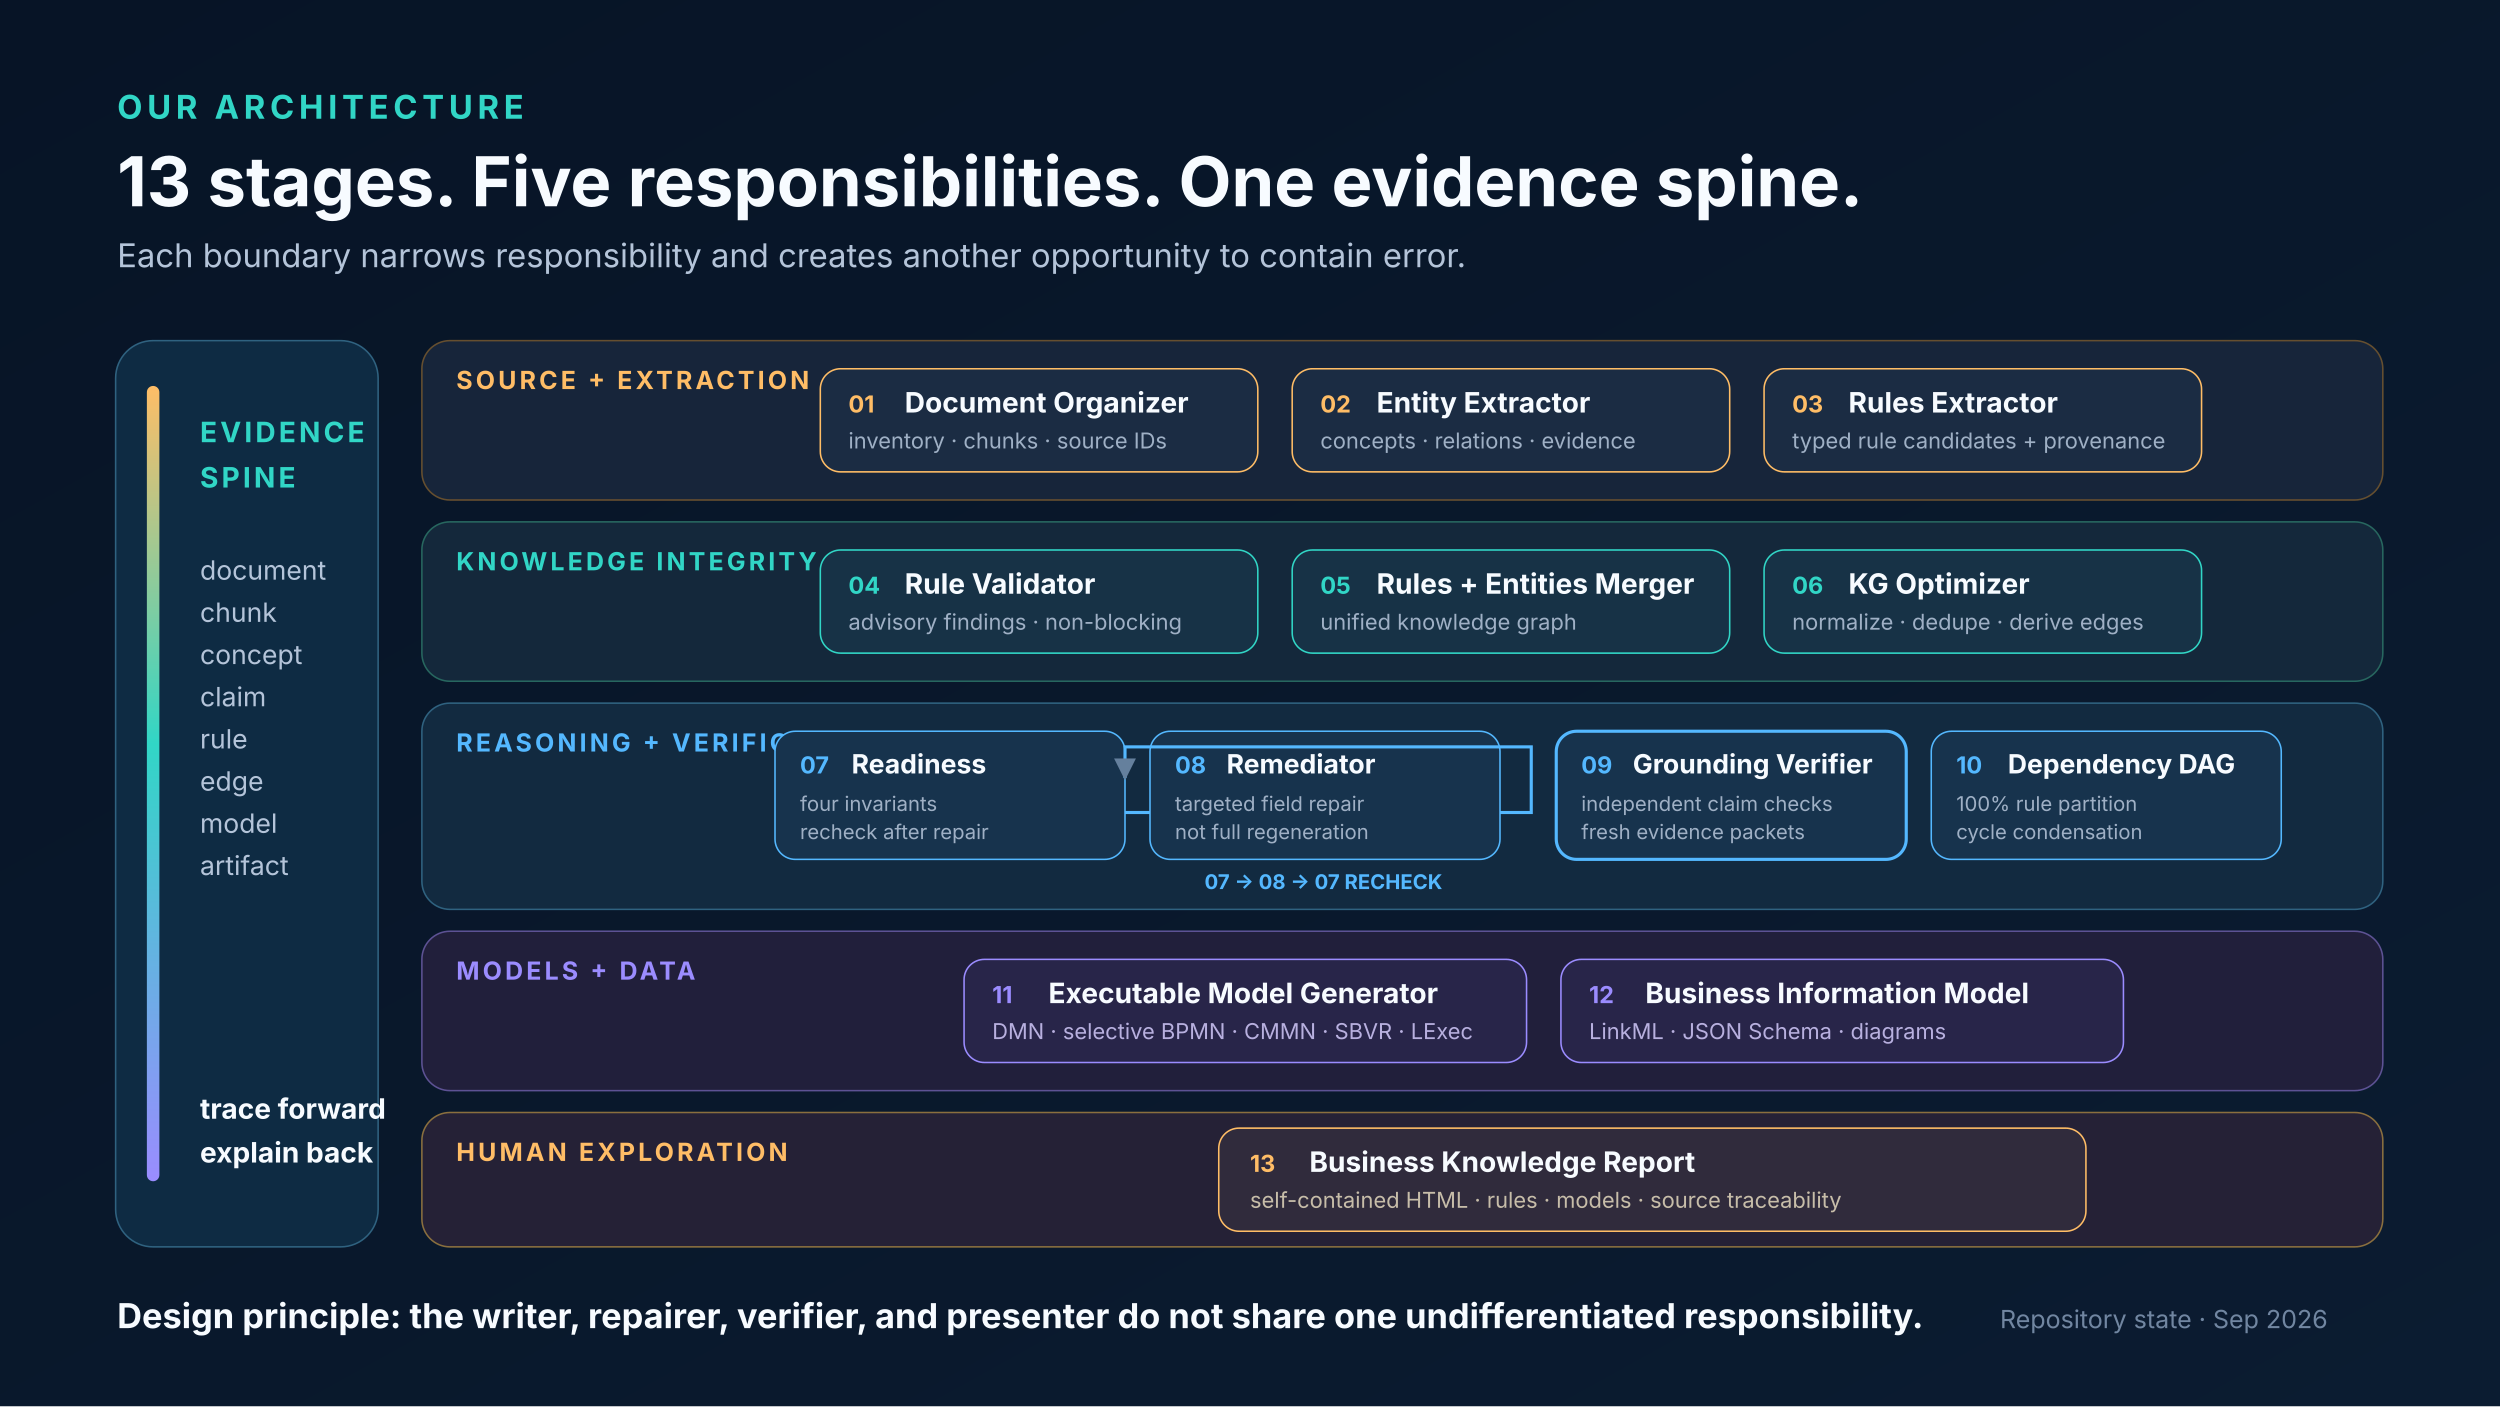
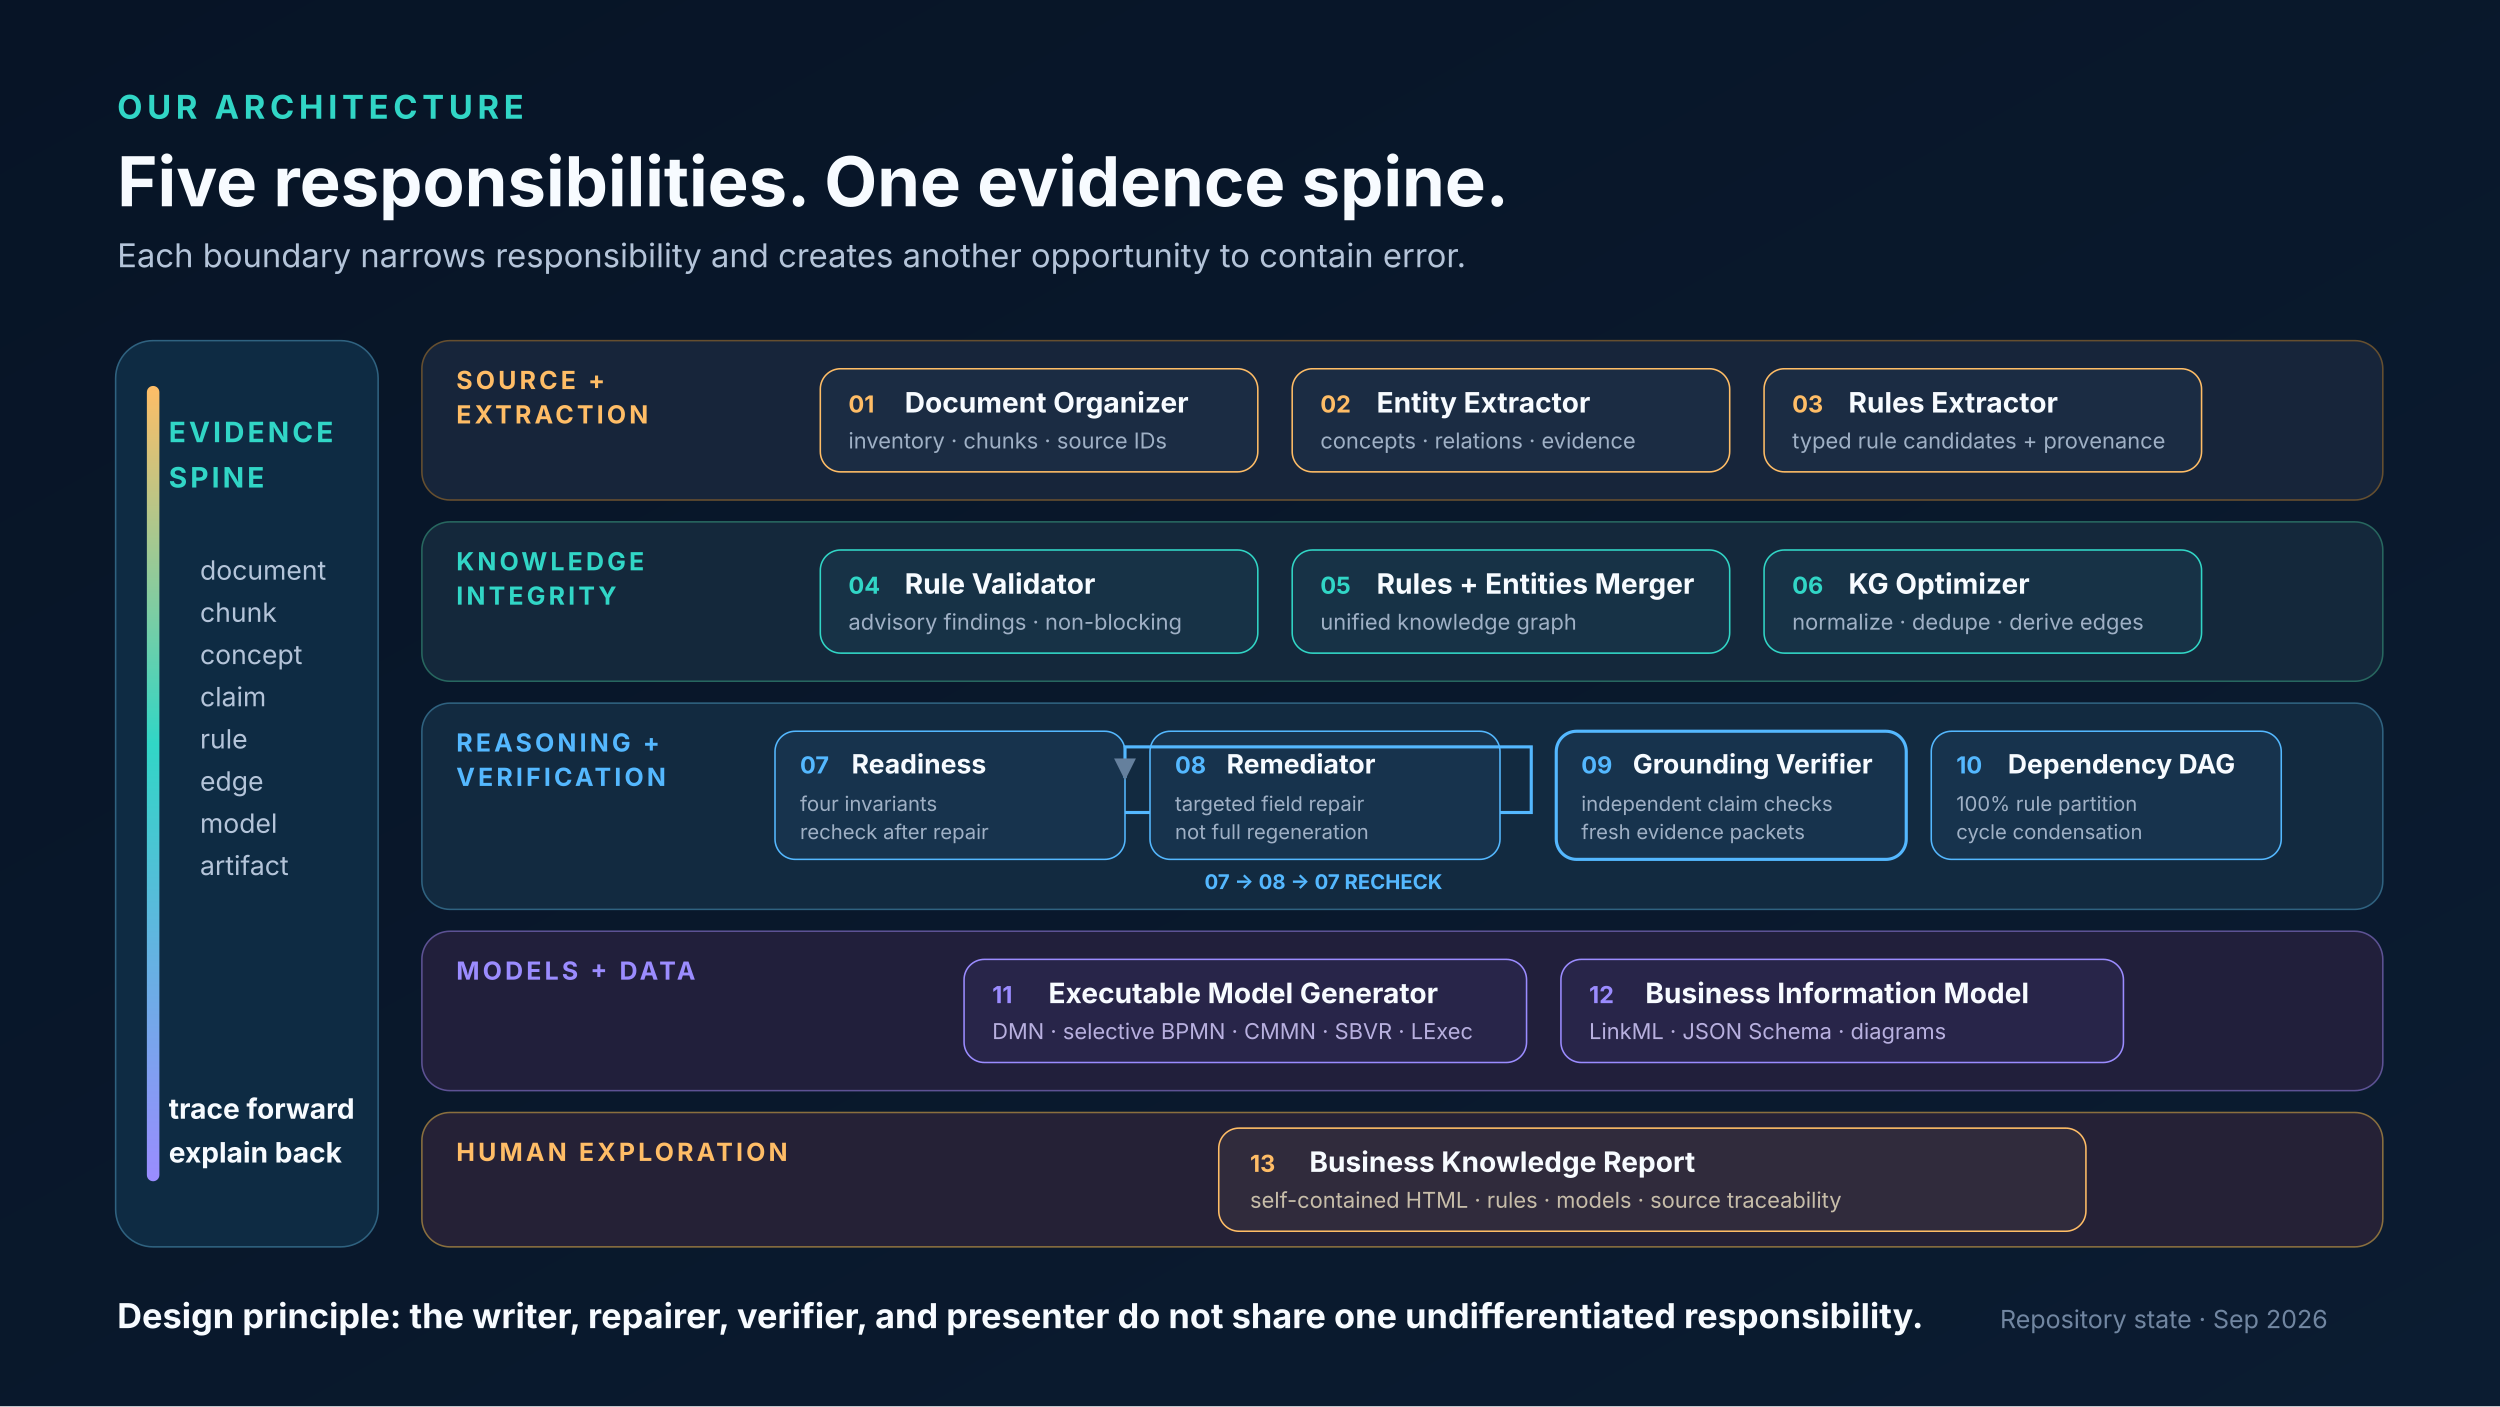
<svg xmlns="http://www.w3.org/2000/svg" width="1600" height="900" viewBox="0 0 1600 900" role="img" aria-labelledby="title desc">
  <defs>
    <linearGradient id="bg4" x1="0" y1="0" x2="1" y2="1">
      <stop stop-color="#071426" />
      <stop offset="1" stop-color="#0b1c31" />
    </linearGradient>
    <linearGradient id="ev4" x1="0" y1="0" x2="0" y2="1">
      <stop stop-color="#ffbd66" />
      <stop offset=".45" stop-color="#31d6c6" />
      <stop offset="1" stop-color="#9b8cff" />
    </linearGradient>
    <marker id="ar4" viewBox="0 0 10 10" refX="9" refY="5" markerWidth="7" markerHeight="7" orient="auto">
      <path d="M0 0l10 5-10 5z" fill="#65809d" />
    </marker>
  </defs>
  <rect width="1600" height="900" fill="url(#bg4)" />
  <text x="75" y="76" fill="#31d6c6" font-family="Inter,Arial,sans-serif" font-size="21" font-weight="700" letter-spacing="3">OUR ARCHITECTURE</text>
-   <text x="75" y="132" fill="#f7fbff" font-family="Inter,Arial,sans-serif" font-size="44" font-weight="750">13 stages. Five responsibilities. One evidence spine.</text>
+   <text x="75" y="132" fill="#f7fbff" font-family="Inter,Arial,sans-serif" font-size="44" font-weight="750">Five responsibilities. One evidence spine.</text>
  <text x="75" y="171" fill="#b4c4d9" font-family="Inter,Arial,sans-serif" font-size="21">Each boundary narrows responsibility and creates another opportunity to contain error.</text>
  <rect x="74" y="218" width="168" height="580" rx="24" fill="#0e2b43" stroke="#2f6280" />
  <rect x="94" y="247" width="8" height="509" rx="4" fill="url(#ev4)" />
-   <text x="128" y="283" fill="#31d6c6" font-family="Inter,Arial,sans-serif" font-size="18" font-weight="700" letter-spacing="2">EVIDENCE</text>
-   <text x="128" y="312" fill="#31d6c6" font-family="Inter,Arial,sans-serif" font-size="18" font-weight="700" letter-spacing="2">SPINE</text>
+   <text x="108" y="283" fill="#31d6c6" font-family="Inter,Arial,sans-serif" font-size="18" font-weight="700" letter-spacing="2">EVIDENCE</text>
+   <text x="108" y="312" fill="#31d6c6" font-family="Inter,Arial,sans-serif" font-size="18" font-weight="700" letter-spacing="2">SPINE</text>
  <text x="128" y="371" fill="#b4c4d9" font-family="Inter,Arial,sans-serif" font-size="17">document</text>
  <text x="128" y="398" fill="#b4c4d9" font-family="Inter,Arial,sans-serif" font-size="17">chunk</text>
  <text x="128" y="425" fill="#b4c4d9" font-family="Inter,Arial,sans-serif" font-size="17">concept</text>
  <text x="128" y="452" fill="#b4c4d9" font-family="Inter,Arial,sans-serif" font-size="17">claim</text>
  <text x="128" y="479" fill="#b4c4d9" font-family="Inter,Arial,sans-serif" font-size="17">rule</text>
  <text x="128" y="506" fill="#b4c4d9" font-family="Inter,Arial,sans-serif" font-size="17">edge</text>
  <text x="128" y="533" fill="#b4c4d9" font-family="Inter,Arial,sans-serif" font-size="17">model</text>
  <text x="128" y="560" fill="#b4c4d9" font-family="Inter,Arial,sans-serif" font-size="17">artifact</text>
-   <text x="128" y="716" fill="#f7fbff" font-family="Inter,Arial,sans-serif" font-size="18" font-weight="700">trace forward</text>
-   <text x="128" y="744" fill="#f7fbff" font-family="Inter,Arial,sans-serif" font-size="18" font-weight="700">explain back</text>
+   <text x="108" y="716" fill="#f7fbff" font-family="Inter,Arial,sans-serif" font-size="18" font-weight="700">trace forward</text>
+   <text x="108" y="744" fill="#f7fbff" font-family="Inter,Arial,sans-serif" font-size="18" font-weight="700">explain back</text>
  <g font-family="Inter,Arial,sans-serif">
    <g transform="translate(270 218)">
      <rect width="1255" height="102" rx="18" fill="#17253a" stroke="#664f2f" />
-       <text x="22" y="31" fill="#ffbd66" font-size="16" font-weight="700" letter-spacing="2">SOURCE + EXTRACTION</text>
+       <text x="22" y="31" fill="#ffbd66" font-size="16" font-weight="700" letter-spacing="2">SOURCE +</text>
+       <text x="22" y="53" fill="#ffbd66" font-size="16" font-weight="700" letter-spacing="2">EXTRACTION</text>
      <g transform="translate(255 18)">
        <rect width="280" height="66" rx="13" fill="#1b2c43" stroke="#ffbd66" />
        <text x="18" y="28" fill="#ffbd66" font-size="15" font-weight="700">01</text>
        <text x="54" y="28" fill="#f7fbff" font-size="18" font-weight="700">Document Organizer</text>
        <text x="18" y="51" fill="#9fb0c5" font-size="14">inventory · chunks · source IDs</text>
      </g>
      <g transform="translate(557 18)">
        <rect width="280" height="66" rx="13" fill="#1b2c43" stroke="#ffbd66" />
        <text x="18" y="28" fill="#ffbd66" font-size="15" font-weight="700">02</text>
        <text x="54" y="28" fill="#f7fbff" font-size="18" font-weight="700">Entity Extractor</text>
        <text x="18" y="51" fill="#9fb0c5" font-size="14">concepts · relations · evidence</text>
      </g>
      <g transform="translate(859 18)">
        <rect width="280" height="66" rx="13" fill="#1b2c43" stroke="#ffbd66" />
        <text x="18" y="28" fill="#ffbd66" font-size="15" font-weight="700">03</text>
        <text x="54" y="28" fill="#f7fbff" font-size="18" font-weight="700">Rules Extractor</text>
        <text x="18" y="51" fill="#9fb0c5" font-size="14">typed rule candidates + provenance</text>
      </g>
    </g>
    <g transform="translate(270 334)">
      <rect width="1255" height="102" rx="18" fill="#14283b" stroke="#27675f" />
-       <text x="22" y="31" fill="#31d6c6" font-size="16" font-weight="700" letter-spacing="2">KNOWLEDGE INTEGRITY</text>
+       <text x="22" y="31" fill="#31d6c6" font-size="16" font-weight="700" letter-spacing="2">KNOWLEDGE</text>
+       <text x="22" y="53" fill="#31d6c6" font-size="16" font-weight="700" letter-spacing="2">INTEGRITY</text>
      <g transform="translate(255 18)">
        <rect width="280" height="66" rx="13" fill="#173246" stroke="#31d6c6" />
        <text x="18" y="28" fill="#31d6c6" font-size="15" font-weight="700">04</text>
        <text x="54" y="28" fill="#f7fbff" font-size="18" font-weight="700">Rule Validator</text>
        <text x="18" y="51" fill="#9fb0c5" font-size="14">advisory findings · non-blocking</text>
      </g>
      <g transform="translate(557 18)">
        <rect width="280" height="66" rx="13" fill="#173246" stroke="#31d6c6" />
        <text x="18" y="28" fill="#31d6c6" font-size="15" font-weight="700">05</text>
        <text x="54" y="28" fill="#f7fbff" font-size="18" font-weight="700">Rules + Entities Merger</text>
        <text x="18" y="51" fill="#9fb0c5" font-size="14">unified knowledge graph</text>
      </g>
      <g transform="translate(859 18)">
        <rect width="280" height="66" rx="13" fill="#173246" stroke="#31d6c6" />
        <text x="18" y="28" fill="#31d6c6" font-size="15" font-weight="700">06</text>
        <text x="54" y="28" fill="#f7fbff" font-size="18" font-weight="700">KG Optimizer</text>
        <text x="18" y="51" fill="#9fb0c5" font-size="14">normalize · dedupe · derive edges</text>
      </g>
    </g>
    <g transform="translate(270 450)">
      <rect width="1255" height="132" rx="18" fill="#122a40" stroke="#2f6280" />
-       <text x="22" y="31" fill="#54b8ff" font-size="16" font-weight="700" letter-spacing="2">REASONING + VERIFICATION</text>
+       <text x="22" y="31" fill="#54b8ff" font-size="16" font-weight="700" letter-spacing="2">REASONING +</text>
+       <text x="22" y="53" fill="#54b8ff" font-size="16" font-weight="700" letter-spacing="2">VERIFICATION</text>
      <g transform="translate(226 18)">
        <rect width="224" height="82" rx="13" fill="#17334d" stroke="#54b8ff" />
        <text x="16" y="27" fill="#54b8ff" font-size="15" font-weight="700">07</text>
        <text x="49" y="27" fill="#f7fbff" font-size="17" font-weight="700">Readiness</text>
        <text x="16" y="51" fill="#9fb0c5" font-size="13">four invariants</text>
        <text x="16" y="69" fill="#9fb0c5" font-size="13">recheck after repair</text>
      </g>
      <g transform="translate(466 18)">
        <rect width="224" height="82" rx="13" fill="#17334d" stroke="#54b8ff" />
        <text x="16" y="27" fill="#54b8ff" font-size="15" font-weight="700">08</text>
        <text x="49" y="27" fill="#f7fbff" font-size="17" font-weight="700">Remediator</text>
        <text x="16" y="51" fill="#9fb0c5" font-size="13">targeted field repair</text>
        <text x="16" y="69" fill="#9fb0c5" font-size="13">not full regeneration</text>
      </g>
      <path d="M450 70h16M690 70h20v-42H450v20" fill="none" stroke="#54b8ff" stroke-width="2" marker-end="url(#ar4)" />
      <text x="577" y="119" text-anchor="middle" fill="#54b8ff" font-size="13" font-weight="700">07 → 08 → 07 RECHECK</text>
      <g transform="translate(726 18)">
        <rect width="224" height="82" rx="13" fill="#17334d" stroke="#54b8ff" stroke-width="2" />
        <text x="16" y="27" fill="#54b8ff" font-size="15" font-weight="700">09</text>
        <text x="49" y="27" fill="#f7fbff" font-size="17" font-weight="700">Grounding Verifier</text>
        <text x="16" y="51" fill="#9fb0c5" font-size="13">independent claim checks</text>
        <text x="16" y="69" fill="#9fb0c5" font-size="13">fresh evidence packets</text>
      </g>
      <g transform="translate(966 18)">
        <rect width="224" height="82" rx="13" fill="#17334d" stroke="#54b8ff" />
        <text x="16" y="27" fill="#54b8ff" font-size="15" font-weight="700">10</text>
        <text x="49" y="27" fill="#f7fbff" font-size="17" font-weight="700">Dependency DAG</text>
        <text x="16" y="51" fill="#9fb0c5" font-size="13">100% rule partition</text>
        <text x="16" y="69" fill="#9fb0c5" font-size="13">cycle condensation</text>
      </g>
    </g>
    <g transform="translate(270 596)">
      <rect width="1255" height="102" rx="18" fill="#211f3b" stroke="#5d5294" />
      <text x="22" y="31" fill="#9b8cff" font-size="16" font-weight="700" letter-spacing="2">MODELS + DATA</text>
      <g transform="translate(347 18)">
        <rect width="360" height="66" rx="13" fill="#282549" stroke="#9b8cff" />
        <text x="18" y="28" fill="#9b8cff" font-size="15" font-weight="700">11</text>
        <text x="54" y="28" fill="#f7fbff" font-size="18" font-weight="700">Executable Model Generator</text>
        <text x="18" y="51" fill="#b8b0df" font-size="14">DMN · selective BPMN · CMMN · SBVR · LExec</text>
      </g>
      <g transform="translate(729 18)">
        <rect width="360" height="66" rx="13" fill="#282549" stroke="#9b8cff" />
        <text x="18" y="28" fill="#9b8cff" font-size="15" font-weight="700">12</text>
        <text x="54" y="28" fill="#f7fbff" font-size="18" font-weight="700">Business Information Model</text>
        <text x="18" y="51" fill="#b8b0df" font-size="14">LinkML · JSON Schema · diagrams</text>
      </g>
    </g>
    <g transform="translate(270 712)">
      <rect width="1255" height="86" rx="18" fill="#252136" stroke="#8a6f3e" />
      <text x="22" y="31" fill="#ffbd66" font-size="16" font-weight="700" letter-spacing="2">HUMAN EXPLORATION</text>
      <g transform="translate(510 10)">
        <rect width="555" height="66" rx="13" fill="#302b3c" stroke="#ffbd66" />
        <text x="20" y="28" fill="#ffbd66" font-size="15" font-weight="700">13</text>
        <text x="58" y="28" fill="#f7fbff" font-size="18" font-weight="700">Business Knowledge Report</text>
        <text x="20" y="51" fill="#c7bda9" font-size="14">self-contained HTML · rules · models · source traceability</text>
      </g>
    </g>
  </g>
  <text x="75" y="850" fill="#f7fbff" font-family="Inter,Arial,sans-serif" font-size="22" font-weight="650">Design principle: the writer, repairer, verifier, and presenter do not share one undifferentiated responsibility.</text>
  <text x="1280" y="850" fill="#7186a1" font-family="Inter,Arial,sans-serif" font-size="16">Repository state · Sep 2026</text>
</svg>
